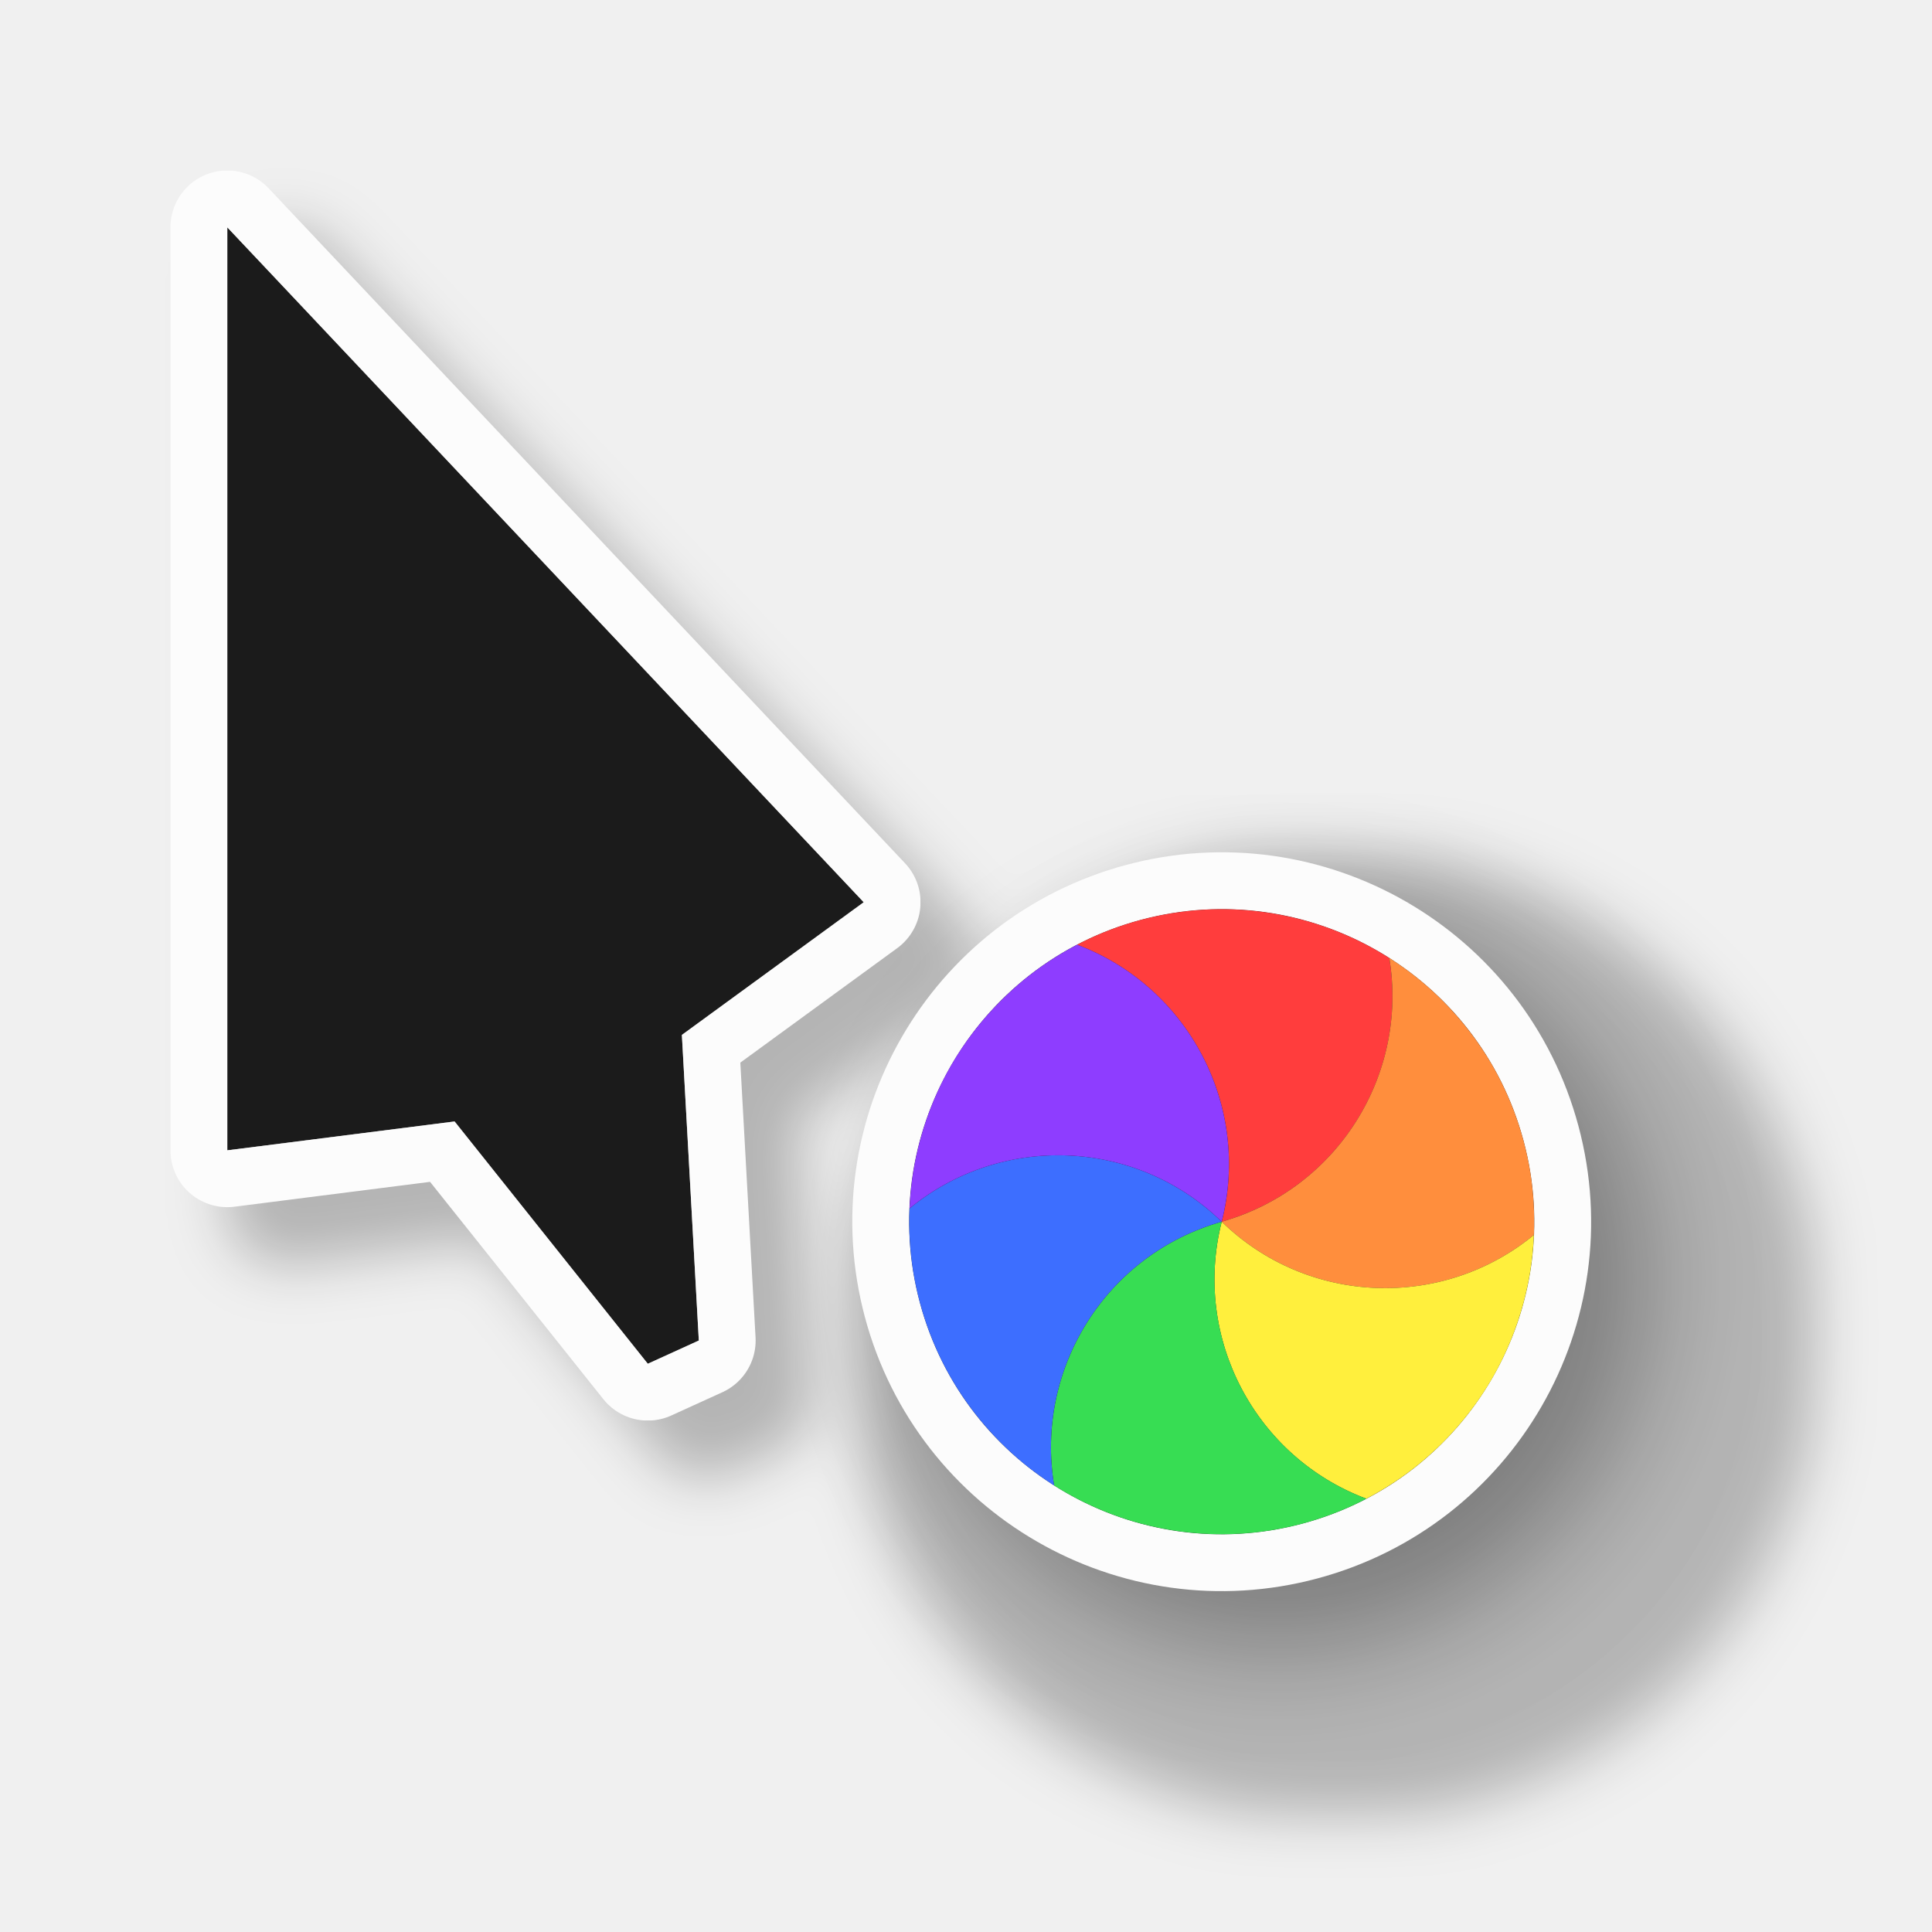
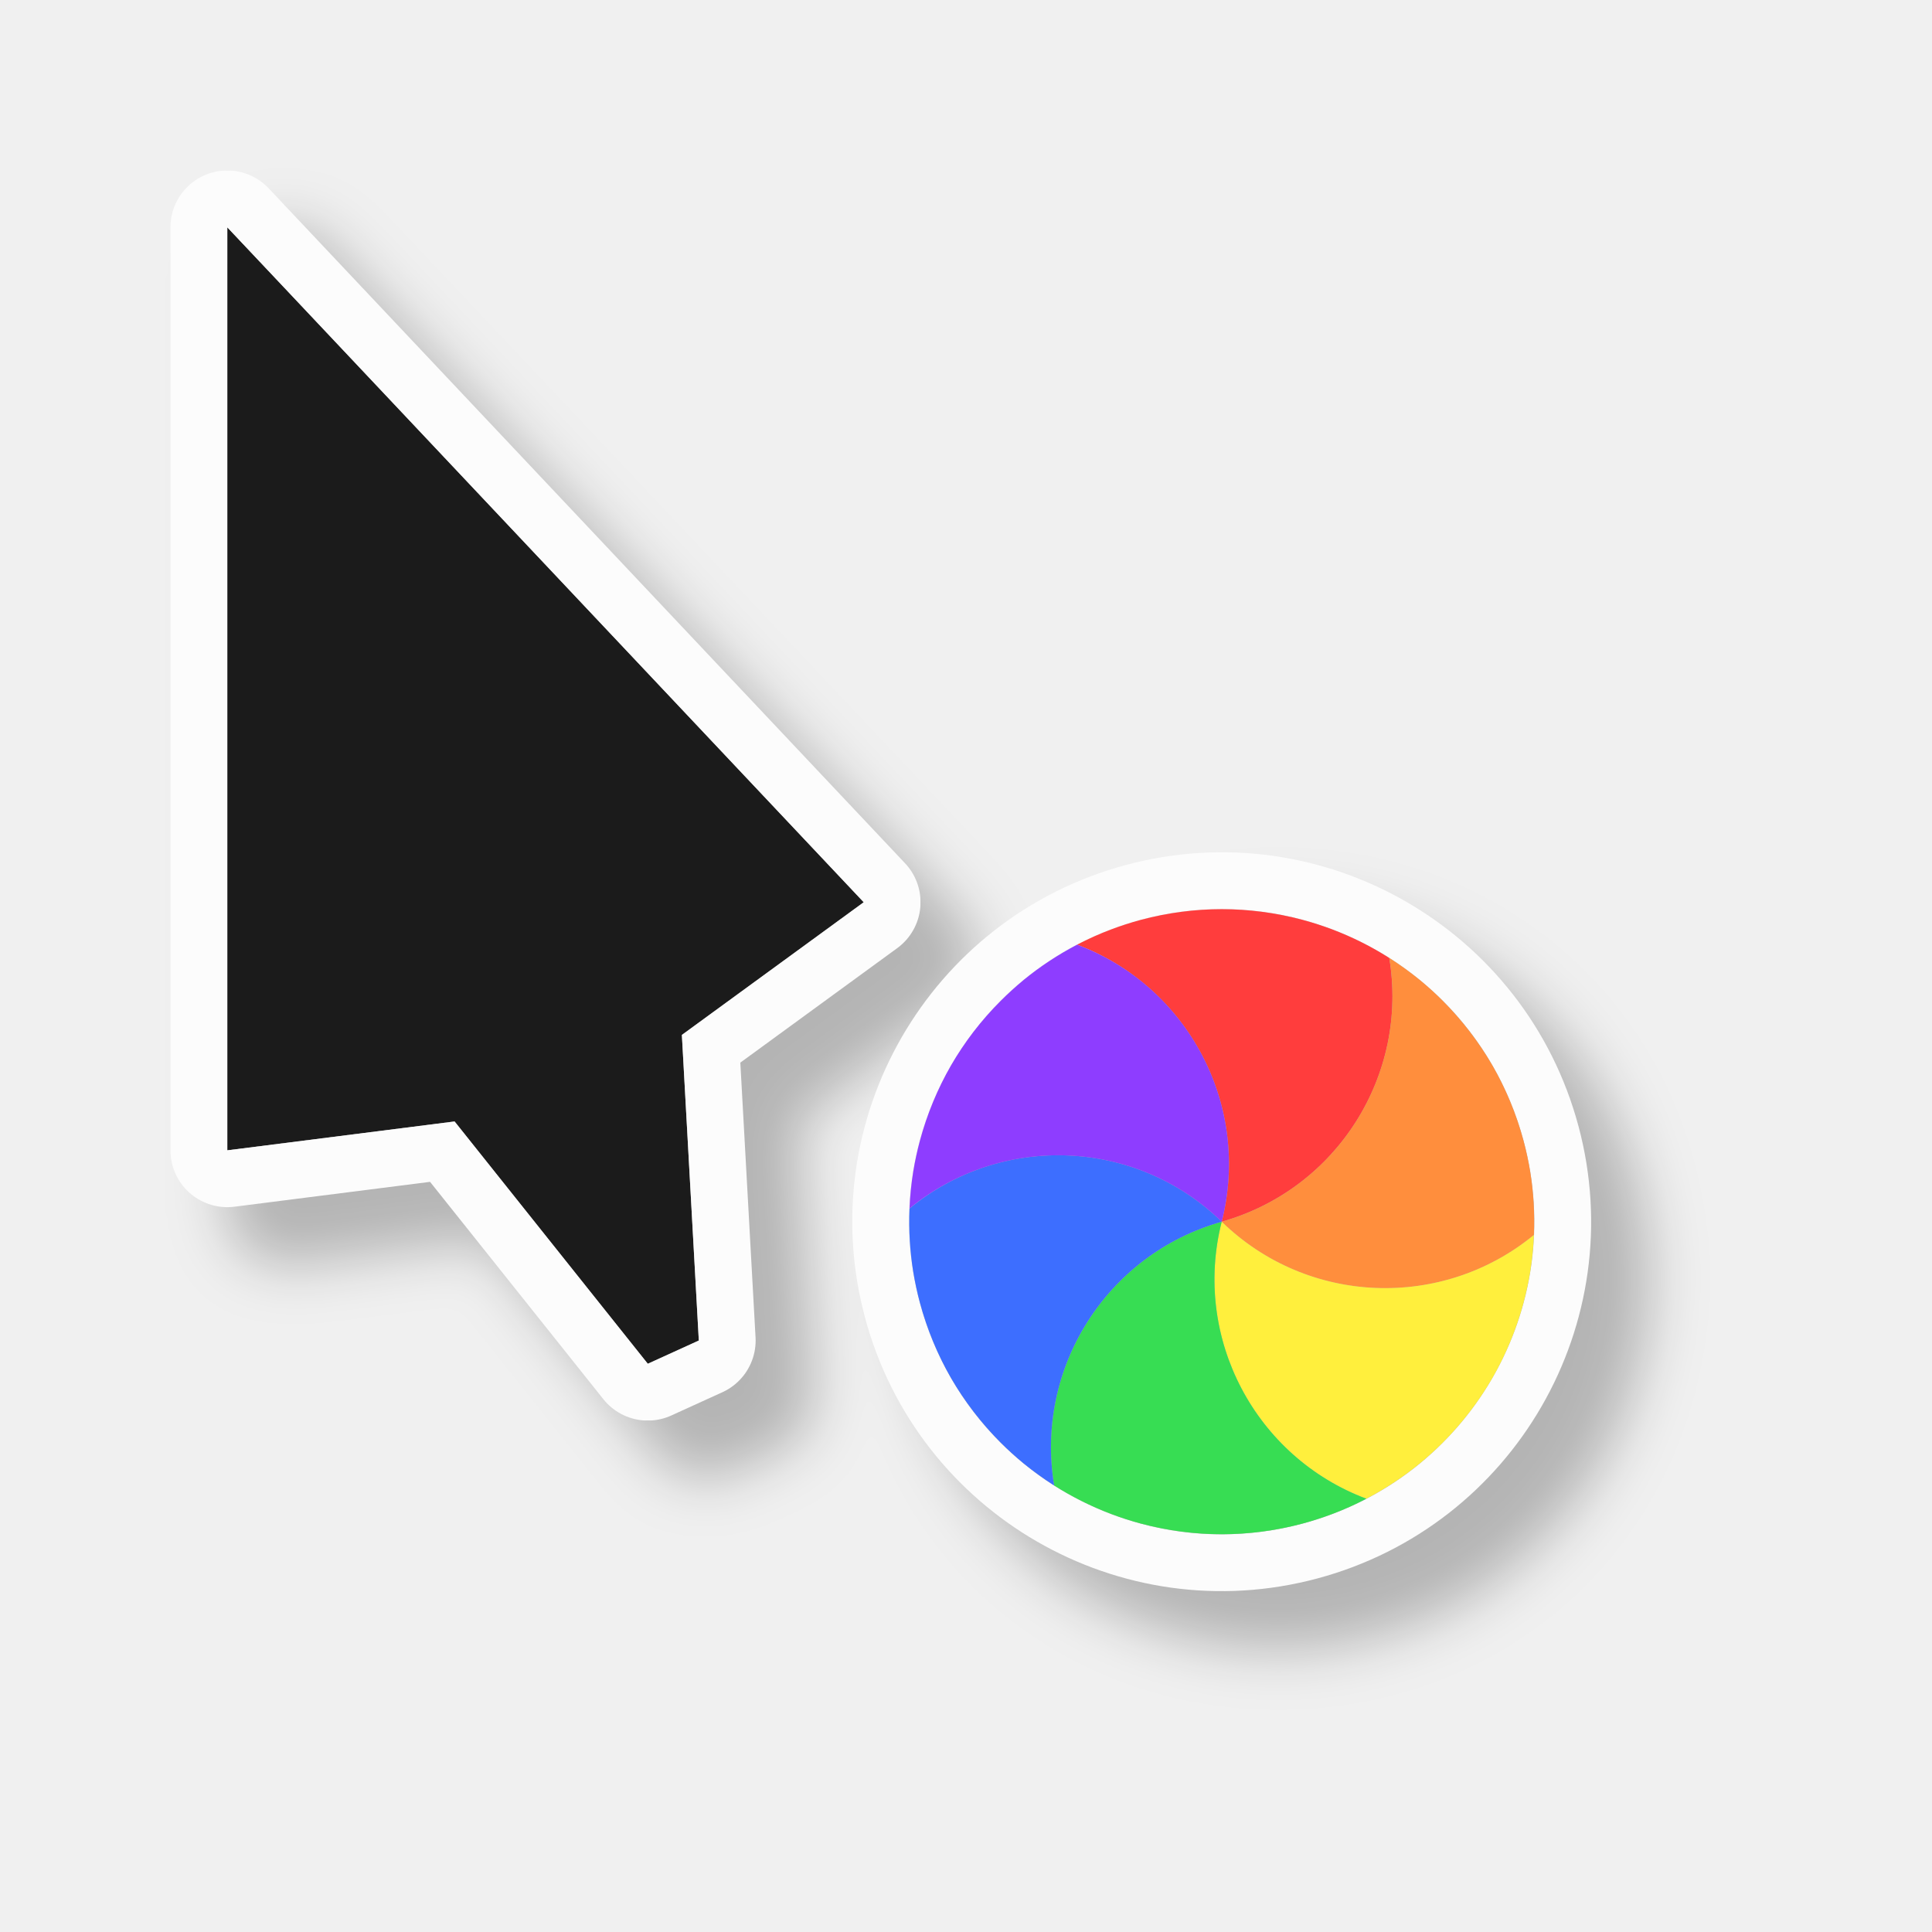
<svg xmlns="http://www.w3.org/2000/svg" width="34" height="34" viewBox="0 0 34 34" fill="none">
  <g filter="url(#filter0_d_173_2120)">
    <mask id="path-1-outside-1_173_2120" maskUnits="userSpaceOnUse" x="2.2" y="3" width="14" height="22" fill="black">
      <rect fill="white" x="2.2" y="3" width="14" height="22" />
      <path d="M15.2 15.878L4 4L4 20.244L8 19.736L11.4 24L12.298 23.591L12 18.213L15.2 15.878Z" />
    </mask>
    <path d="M15.2 15.878L4 4L4 20.244L8 19.736L11.4 24L12.298 23.591L12 18.213L15.2 15.878Z" fill="#1B1B1B" />
    <path d="M15.2 15.878L4 4L4 20.244L8 19.736L11.4 24L12.298 23.591L12 18.213L15.2 15.878Z" stroke="#FCFCFC" stroke-width="2" stroke-linejoin="round" mask="url(#path-1-outside-1_173_2120)" />
-     <g filter="url(#filter1_d_173_2120)">
-       <circle cx="21.5" cy="21.5" r="5.5" transform="rotate(-15 21.5 21.5)" fill="#1B1B1B" />
-       <circle cx="21.5" cy="21.5" r="6" transform="rotate(-15 21.5 21.5)" stroke="#FCFCFC" stroke-linejoin="round" />
-     </g>
+     <circle cx="21.5" cy="21.5" r="6" transform="rotate(-15 21.5 21.5)" stroke="#FCFCFC" stroke-linejoin="round" />
    <path d="M18.954 16.625C19.148 16.524 19.348 16.434 19.553 16.357C19.723 16.293 19.898 16.236 20.076 16.188C20.552 16.061 21.03 16 21.5 16C21.97 16 22.448 16.061 22.923 16.188C23.102 16.236 23.277 16.293 23.447 16.357C23.797 16.49 24.133 16.658 24.449 16.859C24.791 18.911 23.537 20.926 21.5 21.5C22.021 19.449 20.902 17.356 18.954 16.625Z" fill="#FF3D3D" />
    <path d="M24.449 16.858C24.633 16.976 24.811 17.104 24.981 17.242C25.121 17.357 25.257 17.48 25.388 17.611C25.736 17.96 26.028 18.343 26.264 18.75C26.498 19.157 26.684 19.601 26.812 20.077C26.86 20.256 26.898 20.435 26.928 20.614C26.988 20.984 27.01 21.36 26.994 21.733C25.388 23.055 23.016 22.977 21.5 21.5C23.537 20.925 24.79 18.91 24.449 16.858Z" fill="#FF8E3D" />
    <path d="M26.994 21.733C26.985 21.951 26.963 22.169 26.928 22.386C26.898 22.565 26.86 22.744 26.812 22.923C26.684 23.399 26.498 23.843 26.264 24.25C26.028 24.657 25.737 25.04 25.389 25.389C25.257 25.52 25.121 25.643 24.981 25.758C24.691 25.995 24.377 26.201 24.045 26.375C22.097 25.644 20.979 23.551 21.5 21.5C23.016 22.977 25.388 23.054 26.994 21.733Z" fill="#FFEF3D" />
    <path d="M24.046 26.375C23.852 26.476 23.652 26.566 23.447 26.643C23.277 26.707 23.102 26.764 22.924 26.812C22.448 26.939 21.97 27 21.5 27C21.03 27 20.552 26.939 20.077 26.812C19.898 26.764 19.723 26.707 19.553 26.643C19.203 26.51 18.867 26.342 18.551 26.142C18.21 24.09 19.463 22.074 21.5 21.5C20.98 23.552 22.098 25.644 24.046 26.375Z" fill="#37DD53" />
    <path d="M18.551 26.142C18.367 26.025 18.189 25.896 18.019 25.758C17.879 25.643 17.743 25.52 17.612 25.389C17.264 25.041 16.972 24.657 16.736 24.25C16.502 23.843 16.316 23.399 16.188 22.923C16.14 22.744 16.102 22.565 16.072 22.386C16.012 22.016 15.99 21.641 16.006 21.267C17.612 19.945 19.984 20.023 21.5 21.5C19.463 22.075 18.21 24.09 18.551 26.142Z" fill="#3D6EFF" />
    <path d="M16.006 21.267C16.015 21.049 16.037 20.831 16.072 20.614C16.102 20.435 16.14 20.256 16.188 20.077C16.316 19.601 16.502 19.157 16.736 18.75C16.972 18.343 17.263 17.96 17.612 17.612C17.743 17.481 17.879 17.358 18.019 17.242C18.309 17.005 18.623 16.799 18.955 16.625C20.903 17.356 22.021 19.449 21.5 21.5C19.984 20.023 17.612 19.946 16.006 21.267Z" fill="#8E3DFF" />
  </g>
  <defs>
    <filter id="filter0_d_173_2120" x="0" y="0" width="34" height="34" filterUnits="userSpaceOnUse" color-interpolation-filters="sRGB">
      <feFlood flood-opacity="0" result="BackgroundImageFix" />
      <feColorMatrix in="SourceAlpha" type="matrix" values="0 0 0 0 0 0 0 0 0 0 0 0 0 0 0 0 0 0 127 0" result="hardAlpha" />
      <feOffset dx="1" dy="1" />
      <feGaussianBlur stdDeviation="0.5" />
      <feColorMatrix type="matrix" values="0 0 0 0 0 0 0 0 0 0 0 0 0 0 0 0 0 0 0.25 0" />
      <feBlend mode="normal" in2="BackgroundImageFix" result="effect1_dropShadow_173_2120" />
      <feBlend mode="normal" in="SourceGraphic" in2="effect1_dropShadow_173_2120" result="shape" />
    </filter>
-     <filter id="filter1_d_173_2120" x="13.998" y="13.998" width="17.003" height="17.003" filterUnits="userSpaceOnUse" color-interpolation-filters="sRGB">
-       <feFlood flood-opacity="0" result="BackgroundImageFix" />
-       <feColorMatrix in="SourceAlpha" type="matrix" values="0 0 0 0 0 0 0 0 0 0 0 0 0 0 0 0 0 0 127 0" result="hardAlpha" />
-       <feOffset dx="1" dy="1" />
-       <feGaussianBlur stdDeviation="1" />
-       <feColorMatrix type="matrix" values="0 0 0 0 0 0 0 0 0 0 0 0 0 0 0 0 0 0 0.3 0" />
-       <feBlend mode="normal" in2="BackgroundImageFix" result="effect1_dropShadow_173_2120" />
-       <feBlend mode="normal" in="SourceGraphic" in2="effect1_dropShadow_173_2120" result="shape" />
-     </filter>
  </defs>
</svg>
